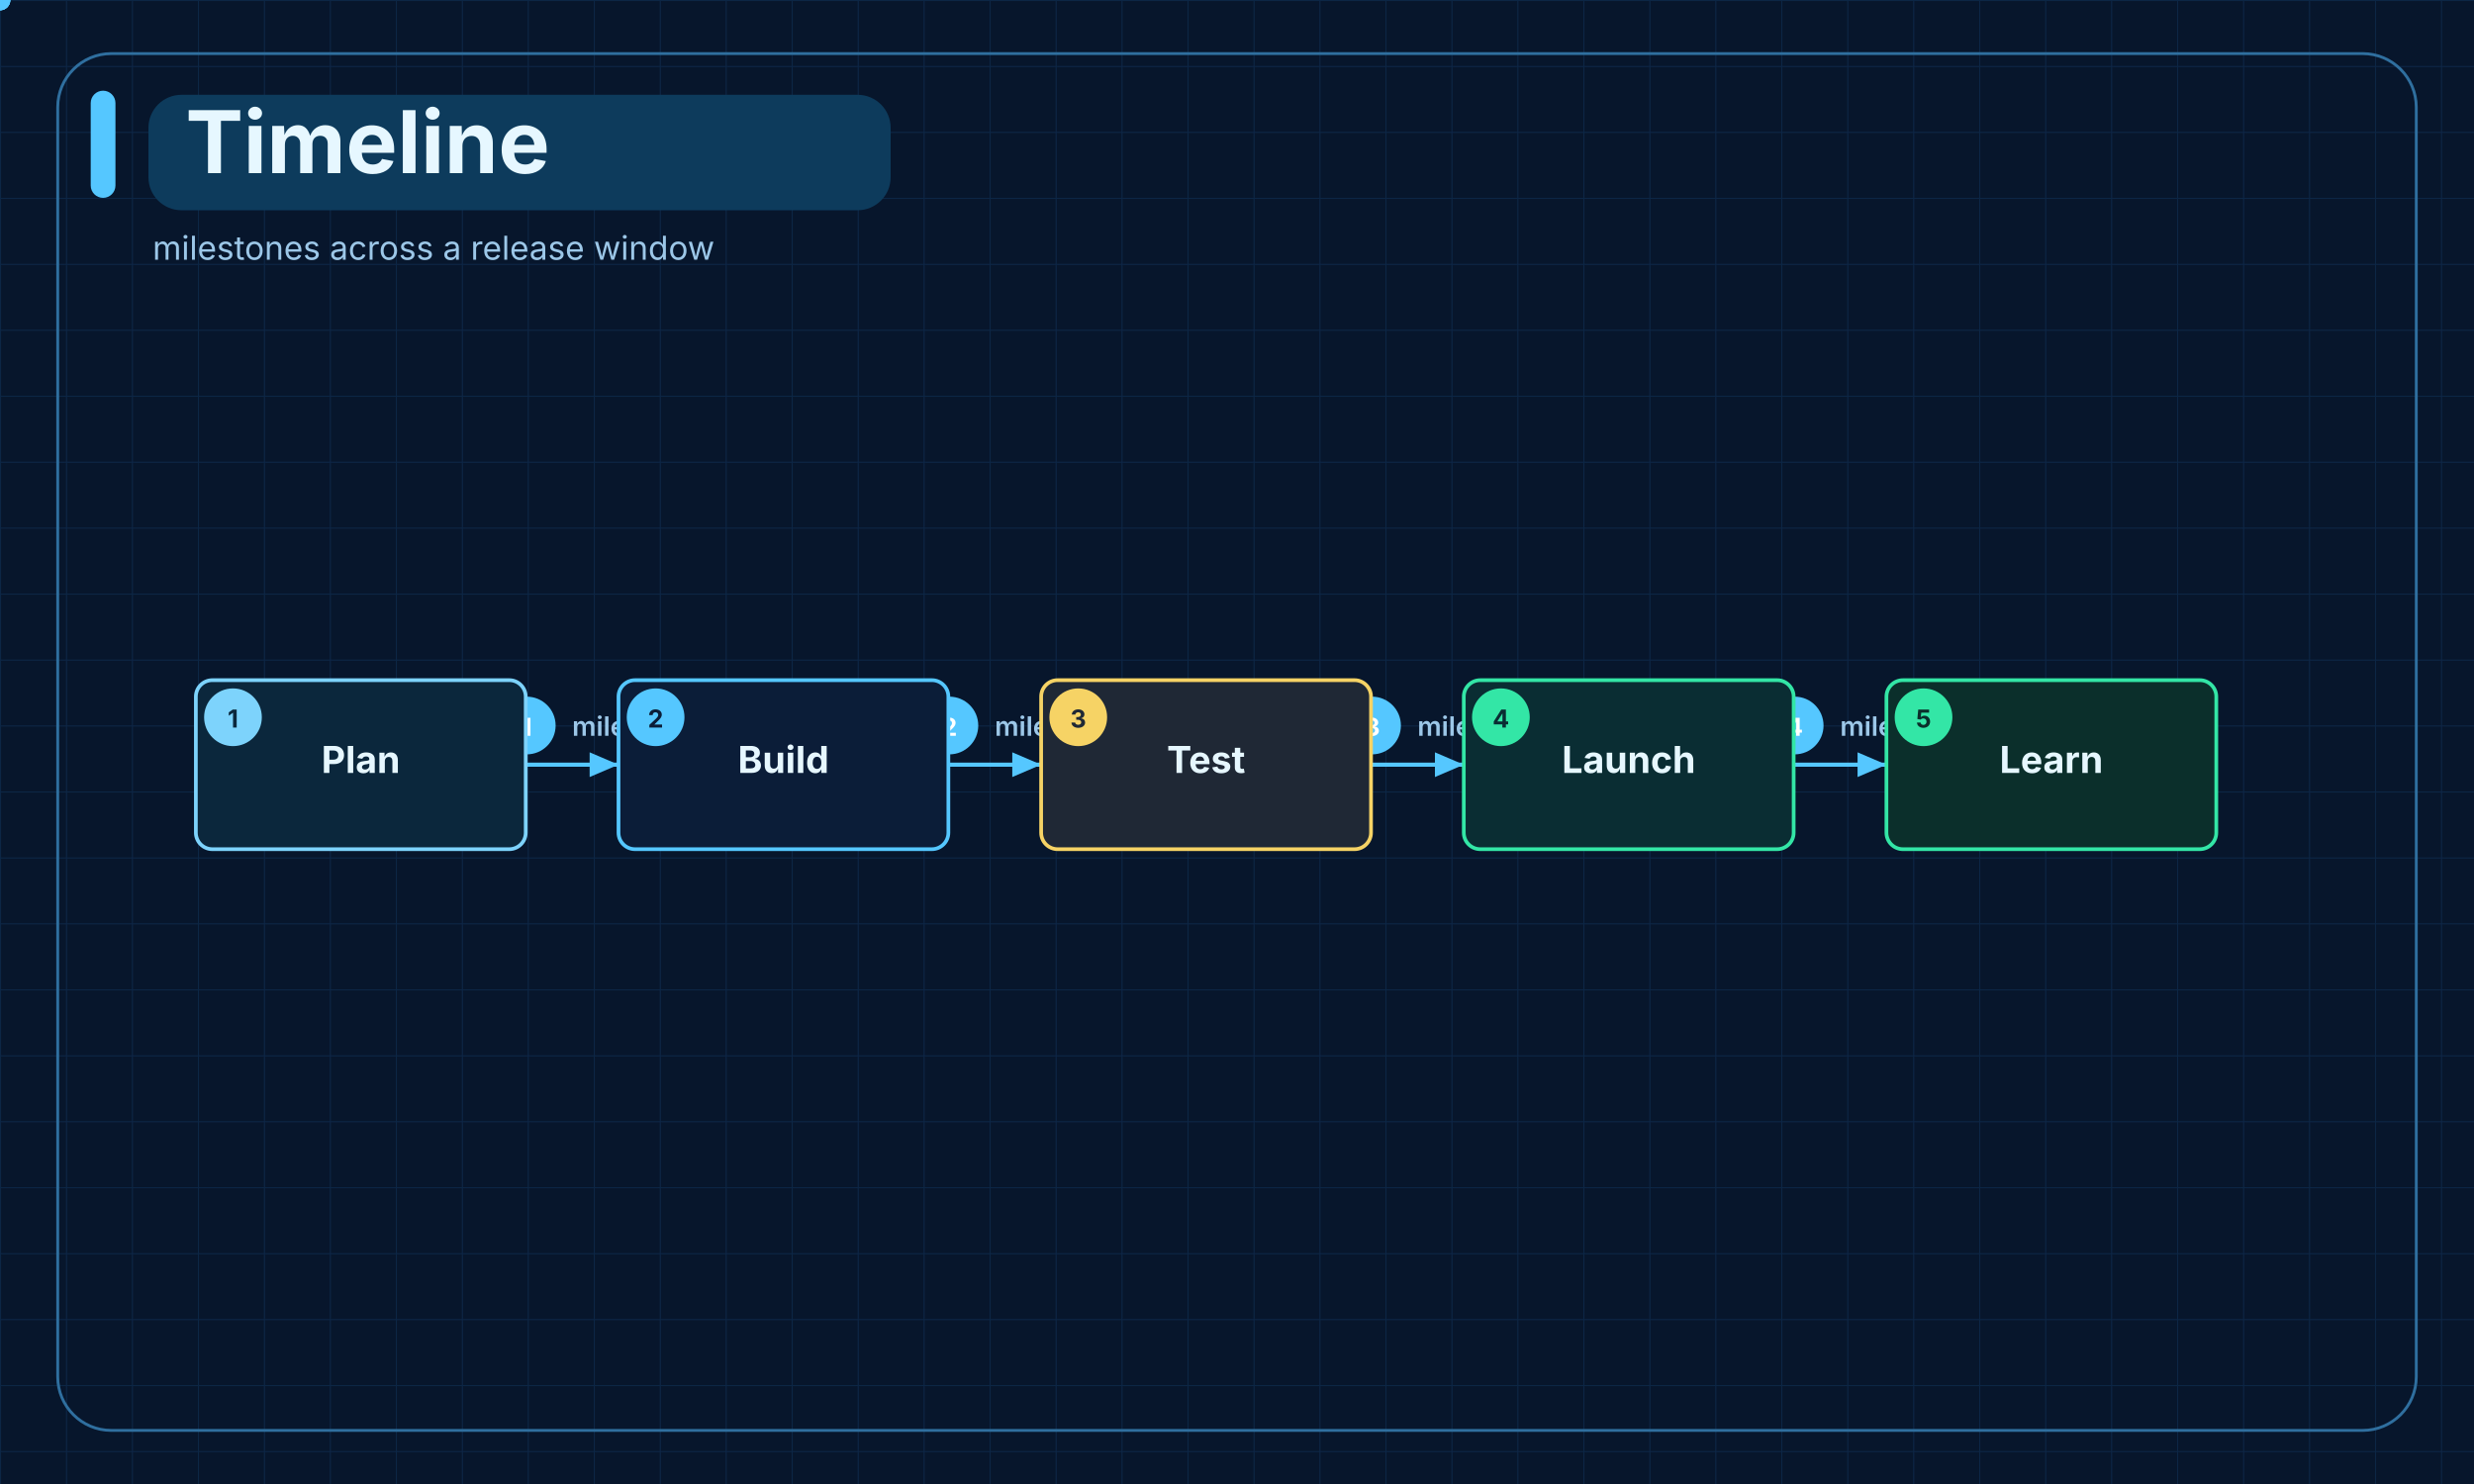
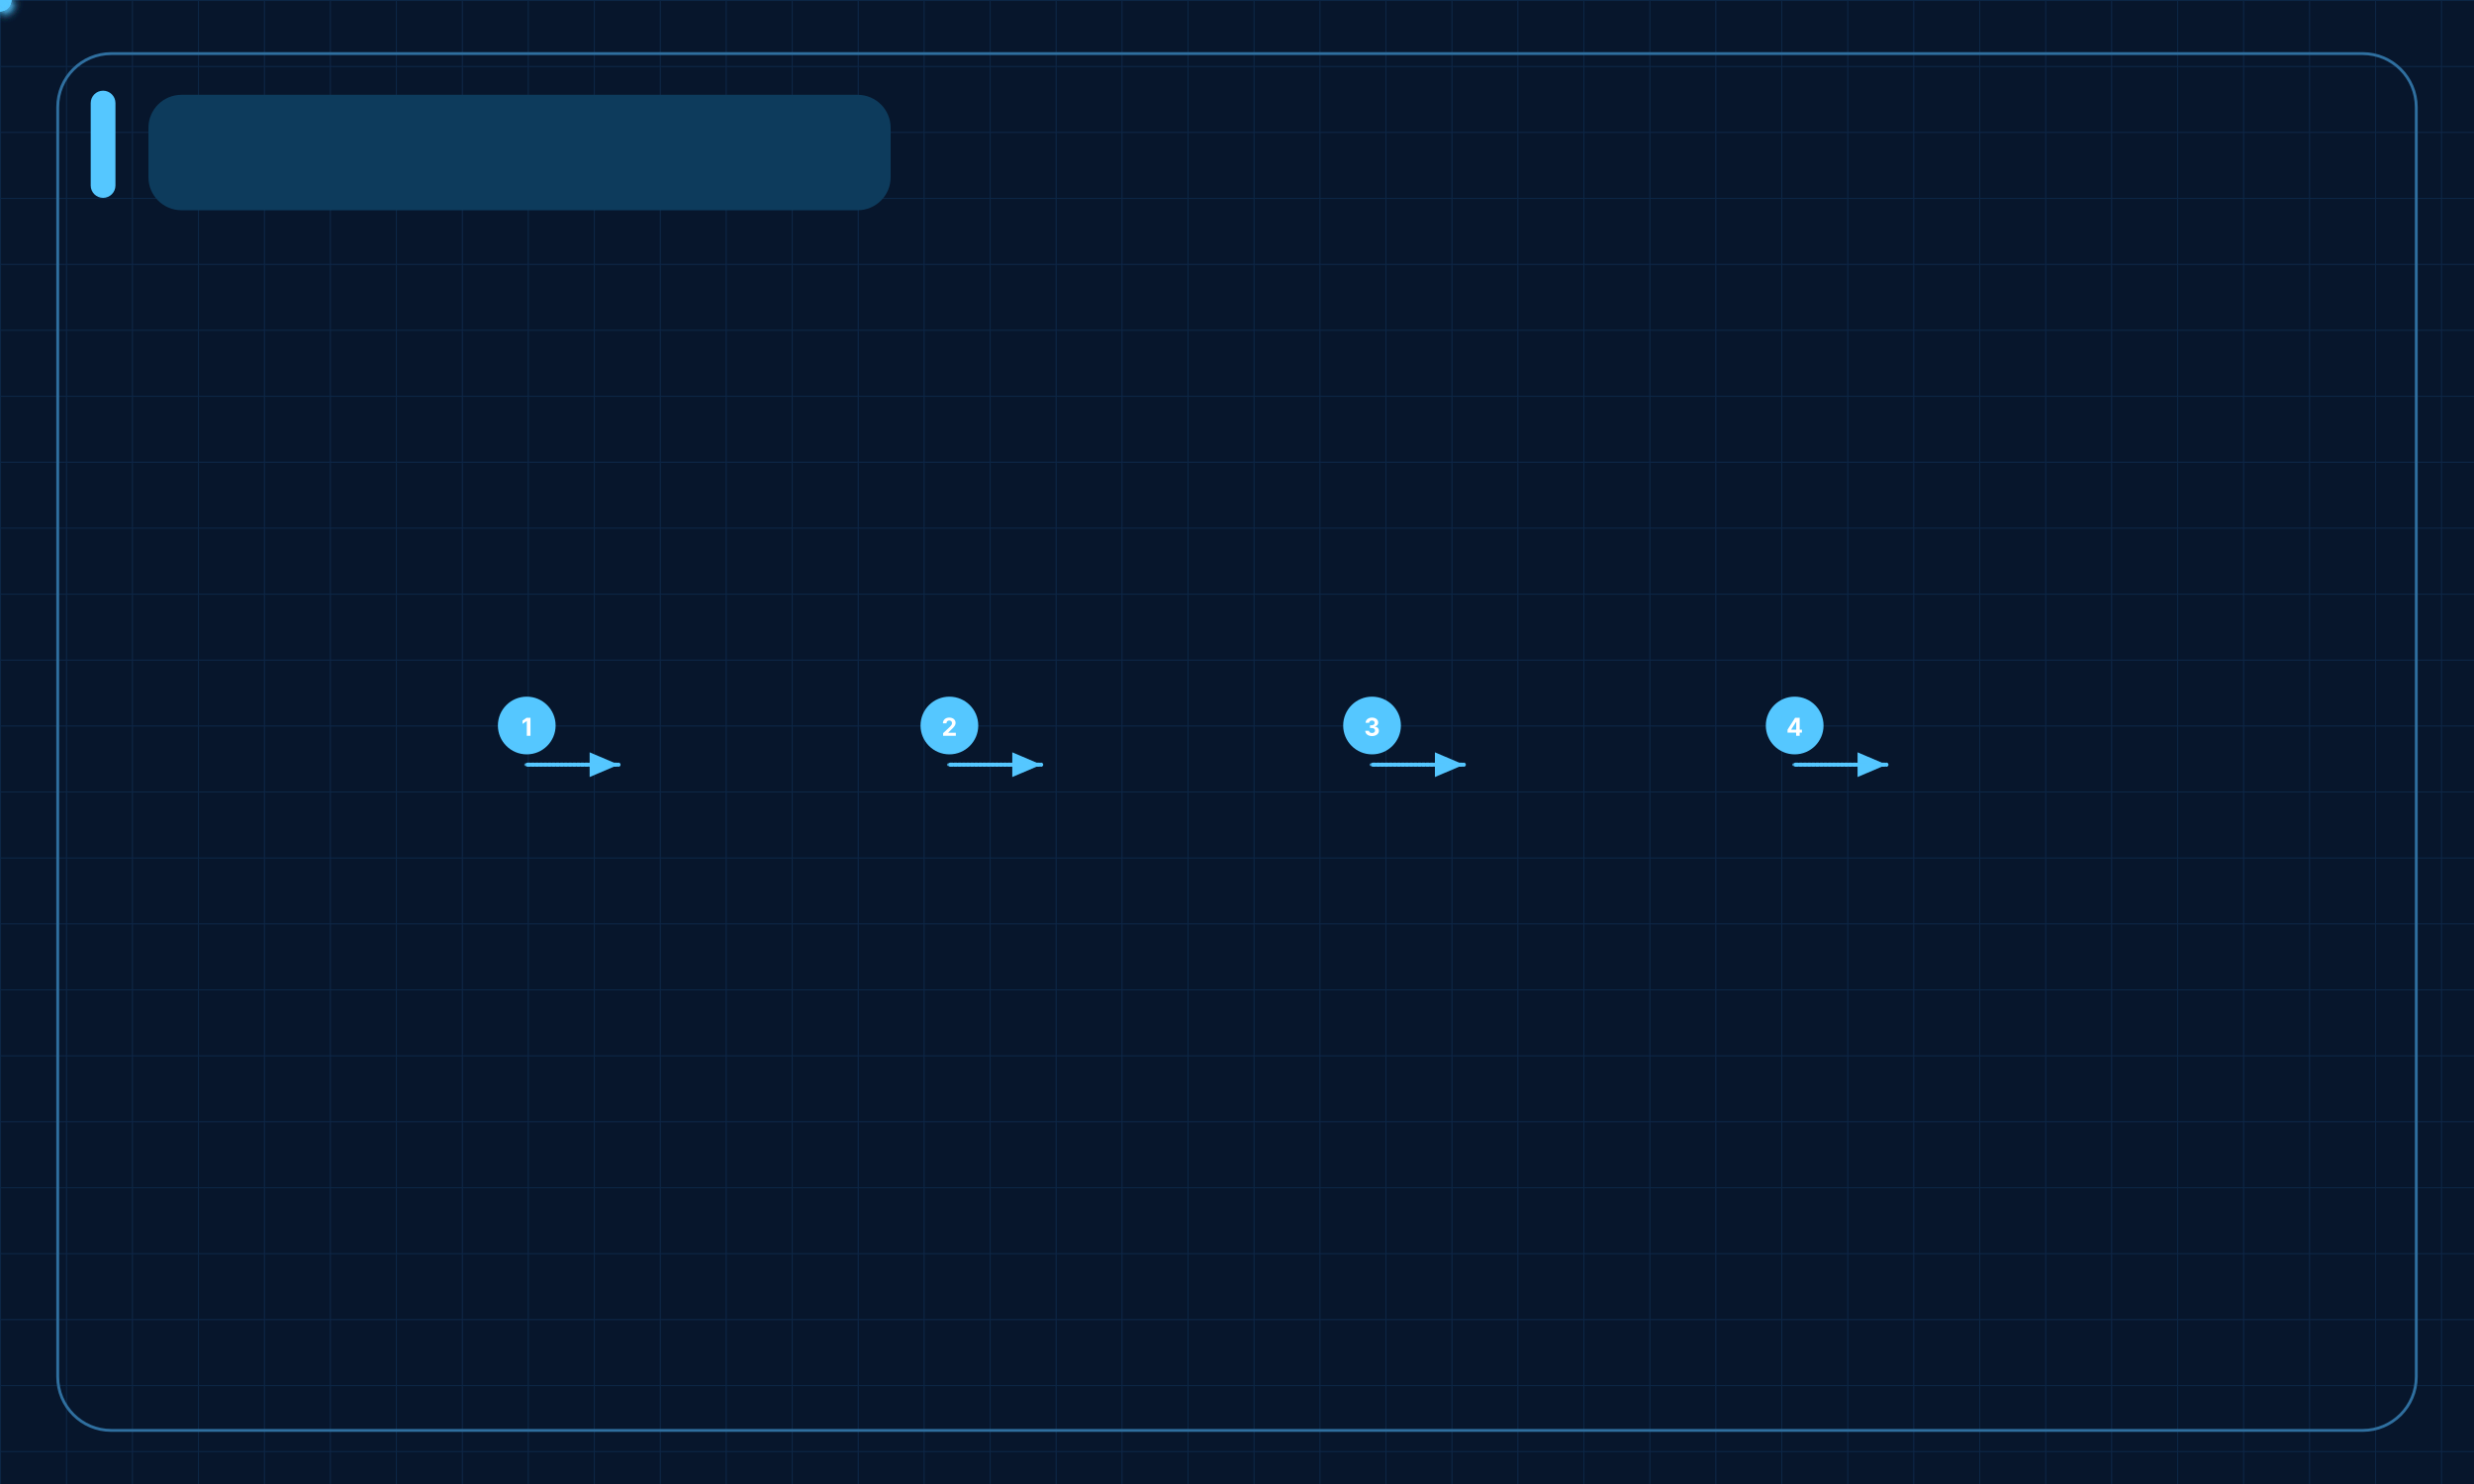
<svg xmlns="http://www.w3.org/2000/svg" width="1200" height="720" viewBox="0 0 1200 720" role="img" aria-labelledby="diagram-title diagram-desc">
  <style>
  .title { font: 700 42px ui-sans-serif, system-ui, -apple-system, BlinkMacSystemFont, "Segoe UI", sans-serif; letter-spacing: 0; }
  .subtitle { font: 400 16px ui-sans-serif, system-ui, -apple-system, BlinkMacSystemFont, "Segoe UI", sans-serif; }
  .node-title { font: 700 18px ui-sans-serif, system-ui, -apple-system, BlinkMacSystemFont, "Segoe UI", sans-serif; }
  .node-caption { font: 400 13px ui-sans-serif, system-ui, -apple-system, BlinkMacSystemFont, "Segoe UI", sans-serif; opacity: 0.84; }
  .group-label { font: 700 14px ui-sans-serif, system-ui, -apple-system, BlinkMacSystemFont, "Segoe UI", sans-serif; text-transform: uppercase; letter-spacing: 0.08em; }
  .edge-label { font: 600 13px ui-sans-serif, system-ui, -apple-system, BlinkMacSystemFont, "Segoe UI", sans-serif; }
  .step-label { font: 700 12px ui-sans-serif, system-ui, -apple-system, BlinkMacSystemFont, "Segoe UI", sans-serif; }
+   .edge-flow { stroke-linecap: round; }
+   .edge-draw, .edge-base { stroke-linecap: round; stroke-linejoin: round; }
+   .edge-particle { filter: url(#particle-glow); }
+   .node-glow, .node-burst { pointer-events: none; }
+   #title-accent { transform-origin: 50px 70px; animation: titlePulse 4.8s ease-in-out infinite; }
+   #title-highlight { transform-origin: 252px 74px; animation: titleSlide 5.6s ease-in-out infinite; }
+   @keyframes titlePulse { 0%, 100% { opacity: 0.76; } 50% { opacity: 1; } }
+   @keyframes titleSlide { 0%, 100% { transform: translateX(0); opacity: 0.9; } 50% { transform: translateX(8px); opacity: 1; } }
+   @media (prefers-reduced-motion: reduce) {
+     #title-accent, #title-highlight { animation: none; }
+   }
</style>
  <rect width="100%" height="100%" fill="#07162c" />
  <defs>
+     <filter id="soft-glow" x="-40%" y="-40%" width="180%" height="180%">
+       <feGaussianBlur stdDeviation="5" result="blur" />
+       <feMerge>
+         <feMergeNode in="blur" />
+         <feMergeNode in="SourceGraphic" />
+       </feMerge>
+     </filter>
+     <filter id="particle-glow" x="-80%" y="-80%" width="260%" height="260%">
+       <feGaussianBlur stdDeviation="2.6" result="blur" />
+       <feMerge>
+         <feMergeNode in="blur" />
+         <feMergeNode in="SourceGraphic" />
+       </feMerge>
+     </filter>
    <pattern id="grid" width="32" height="32" patternUnits="userSpaceOnUse">
      <path d="M 32 0 L 0 0 0 32" fill="none" stroke="#12345c" stroke-width="1" />
    </pattern>
  </defs>
  <rect width="100%" height="100%" fill="url(#grid)" opacity="0.52" />
-   <rect x="28" y="26" width="1144" height="668" rx="26" fill="none" stroke="#2f6f9f" stroke-width="1.4" />
-   <rect x="44" y="44" width="12" height="52" rx="6" fill="#55c7ff" />
-   <rect x="72" y="46" width="360" height="56" rx="16" fill="#0d3b5c" />
-   <text id="main-title" x="90" y="84" class="title" fill="#e6f7ff">Timeline</text>
-   <text x="74" y="126" class="subtitle" fill="#9cc7e8">milestones across a release window</text>
+   <rect x="28" y="26" width="1144" height="668" rx="26" fill="none" stroke="#2f6f9f" stroke-width="1.4" opacity="1.00" />
+   <rect id="title-accent" x="44" y="44" width="12" height="52" rx="6" fill="#55c7ff" />
+   <rect id="title-highlight" x="72" y="46" width="360" height="56" rx="16" fill="#0d3b5c" />
+   <text id="main-title" x="90" y="84" class="title" fill="#e6f7ff" opacity="0">
+     <animate attributeName="opacity" values="0;1" dur="0.65s" begin="0.08s" fill="freeze" />
+   Timeline
+ </text>
+   <text x="74" y="126" class="subtitle" fill="#9cc7e8" opacity="0">
+     <animate attributeName="opacity" values="0;1" dur="0.65s" begin="0.28s" fill="freeze" />
+   milestones across a release window
+ </text>
  <defs>
    <marker id="arrow-1" markerWidth="10" markerHeight="10" refX="7" refY="3" orient="auto" markerUnits="strokeWidth">
      <path d="M 0 0 L 7 3 L 0 6 z" fill="#55c7ff" />
    </marker>
  </defs>
  <g class="edge" data-role="process">
-     <path d="M 255.0 371.0 L 300.0 371.0" fill="none" stroke="#55c7ff" stroke-width="2.0" marker-end="url(#arrow-1)" />
-     <circle r="5" fill="#55c7ff">
-       <animateMotion dur="4.6s" repeatCount="indefinite" path="M 255.0 371.0 L 300.0 371.0" begin="0.35s" />
+     <path class="edge-base" d="M 255.0 371.0 L 300.0 371.0" fill="none" stroke="#55c7ff" stroke-width="1.3" opacity="0.24" marker-end="url(#arrow-1)" />
+     <path class="edge-draw" d="M 255.0 371.0 L 300.0 371.0" fill="none" stroke="#55c7ff" stroke-width="2.0" pathLength="1" stroke-dasharray="1" stroke-dashoffset="1" marker-end="url(#arrow-1)">
+       <animate attributeName="stroke-dashoffset" values="1;0" dur="0.9s" begin="0.16s" fill="freeze" />
+     </path>
+     <path class="edge-flow" d="M 255.0 371.0 L 300.0 371.0" fill="none" stroke="#55c7ff" stroke-width="1.4" stroke-dasharray="9 18" opacity="0.55">
+       <animate attributeName="stroke-dashoffset" values="0;-54" dur="3.31s" begin="0.36s" repeatCount="indefinite" />
+     </path>
+     <circle class="edge-particle" r="5.5" fill="#55c7ff" opacity="0.92">
+       <animateMotion dur="4.6s" repeatCount="indefinite" path="M 255.0 371.0 L 300.0 371.0" begin="0.32s" />
+       <animate attributeName="opacity" values="0;0.92;0" dur="4.6s" begin="0.32s" repeatCount="indefinite" />
+     </circle>
+     <circle class="edge-particle" r="3.5" fill="#55c7ff" opacity="0.74">
+       <animateMotion dur="4.6s" repeatCount="indefinite" path="M 255.0 371.0 L 300.0 371.0" begin="1.85s" />
+       <animate attributeName="opacity" values="0;0.74;0" dur="4.6s" begin="1.85s" repeatCount="indefinite" />
+     </circle>
+     <circle class="edge-particle" r="2.4" fill="#55c7ff" opacity="0.56">
+       <animateMotion dur="4.6s" repeatCount="indefinite" path="M 255.0 371.0 L 300.0 371.0" begin="3.39s" />
+       <animate attributeName="opacity" values="0;0.56;0" dur="4.6s" begin="3.39s" repeatCount="indefinite" />
    </circle>
    <circle cx="255.5" cy="352.0" r="14" fill="#55c7ff" />
    <text x="255.5" y="357.0" class="step-label" fill="#ffffff" text-anchor="middle">1</text>
-     <text x="277.5" y="357.0" class="edge-label" fill="#9cc7e8">milestone</text>
+     <text x="277.5" y="357.0" class="edge-label" fill="#9cc7e8" opacity="0">
+       <animate attributeName="opacity" values="0;1" dur="0.45s" begin="0.71s" fill="freeze" />
+     milestone
+   </text>
  </g>
  <defs>
    <marker id="arrow-2" markerWidth="10" markerHeight="10" refX="7" refY="3" orient="auto" markerUnits="strokeWidth">
      <path d="M 0 0 L 7 3 L 0 6 z" fill="#55c7ff" />
    </marker>
  </defs>
  <g class="edge" data-role="process">
-     <path d="M 460.0 371.0 L 505.0 371.0" fill="none" stroke="#55c7ff" stroke-width="2.0" marker-end="url(#arrow-2)" />
-     <circle r="5" fill="#55c7ff">
-       <animateMotion dur="4.6s" repeatCount="indefinite" path="M 460.0 371.0 L 505.0 371.0" begin="0.70s" />
+     <path class="edge-base" d="M 460.0 371.0 L 505.0 371.0" fill="none" stroke="#55c7ff" stroke-width="1.3" opacity="0.24" marker-end="url(#arrow-2)" />
+     <path class="edge-draw" d="M 460.0 371.0 L 505.0 371.0" fill="none" stroke="#55c7ff" stroke-width="2.0" pathLength="1" stroke-dasharray="1" stroke-dashoffset="1" marker-end="url(#arrow-2)">
+       <animate attributeName="stroke-dashoffset" values="1;0" dur="0.9s" begin="0.32s" fill="freeze" />
+     </path>
+     <path class="edge-flow" d="M 460.0 371.0 L 505.0 371.0" fill="none" stroke="#55c7ff" stroke-width="1.4" stroke-dasharray="9 18" opacity="0.55">
+       <animate attributeName="stroke-dashoffset" values="0;-54" dur="3.31s" begin="0.52s" repeatCount="indefinite" />
+     </path>
+     <circle class="edge-particle" r="5.5" fill="#55c7ff" opacity="0.92">
+       <animateMotion dur="4.6s" repeatCount="indefinite" path="M 460.0 371.0 L 505.0 371.0" begin="0.64s" />
+       <animate attributeName="opacity" values="0;0.92;0" dur="4.6s" begin="0.64s" repeatCount="indefinite" />
+     </circle>
+     <circle class="edge-particle" r="3.5" fill="#55c7ff" opacity="0.74">
+       <animateMotion dur="4.6s" repeatCount="indefinite" path="M 460.0 371.0 L 505.0 371.0" begin="2.17s" />
+       <animate attributeName="opacity" values="0;0.74;0" dur="4.6s" begin="2.17s" repeatCount="indefinite" />
+     </circle>
+     <circle class="edge-particle" r="2.4" fill="#55c7ff" opacity="0.56">
+       <animateMotion dur="4.6s" repeatCount="indefinite" path="M 460.0 371.0 L 505.0 371.0" begin="3.71s" />
+       <animate attributeName="opacity" values="0;0.56;0" dur="4.6s" begin="3.71s" repeatCount="indefinite" />
    </circle>
    <circle cx="460.5" cy="352.0" r="14" fill="#55c7ff" />
    <text x="460.5" y="357.0" class="step-label" fill="#ffffff" text-anchor="middle">2</text>
-     <text x="482.5" y="357.0" class="edge-label" fill="#9cc7e8">milestone</text>
+     <text x="482.5" y="357.0" class="edge-label" fill="#9cc7e8" opacity="0">
+       <animate attributeName="opacity" values="0;1" dur="0.45s" begin="0.87s" fill="freeze" />
+     milestone
+   </text>
  </g>
  <defs>
    <marker id="arrow-3" markerWidth="10" markerHeight="10" refX="7" refY="3" orient="auto" markerUnits="strokeWidth">
      <path d="M 0 0 L 7 3 L 0 6 z" fill="#55c7ff" />
    </marker>
  </defs>
  <g class="edge" data-role="process">
-     <path d="M 665.0 371.0 L 710.0 371.0" fill="none" stroke="#55c7ff" stroke-width="2.0" marker-end="url(#arrow-3)" />
-     <circle r="5" fill="#55c7ff">
-       <animateMotion dur="4.6s" repeatCount="indefinite" path="M 665.0 371.0 L 710.0 371.0" begin="1.05s" />
+     <path class="edge-base" d="M 665.0 371.0 L 710.0 371.0" fill="none" stroke="#55c7ff" stroke-width="1.3" opacity="0.24" marker-end="url(#arrow-3)" />
+     <path class="edge-draw" d="M 665.0 371.0 L 710.0 371.0" fill="none" stroke="#55c7ff" stroke-width="2.0" pathLength="1" stroke-dasharray="1" stroke-dashoffset="1" marker-end="url(#arrow-3)">
+       <animate attributeName="stroke-dashoffset" values="1;0" dur="0.9s" begin="0.48s" fill="freeze" />
+     </path>
+     <path class="edge-flow" d="M 665.0 371.0 L 710.0 371.0" fill="none" stroke="#55c7ff" stroke-width="1.4" stroke-dasharray="9 18" opacity="0.55">
+       <animate attributeName="stroke-dashoffset" values="0;-54" dur="3.31s" begin="0.68s" repeatCount="indefinite" />
+     </path>
+     <circle class="edge-particle" r="5.5" fill="#55c7ff" opacity="0.92">
+       <animateMotion dur="4.6s" repeatCount="indefinite" path="M 665.0 371.0 L 710.0 371.0" begin="0.96s" />
+       <animate attributeName="opacity" values="0;0.92;0" dur="4.6s" begin="0.96s" repeatCount="indefinite" />
+     </circle>
+     <circle class="edge-particle" r="3.5" fill="#55c7ff" opacity="0.74">
+       <animateMotion dur="4.6s" repeatCount="indefinite" path="M 665.0 371.0 L 710.0 371.0" begin="2.49s" />
+       <animate attributeName="opacity" values="0;0.74;0" dur="4.6s" begin="2.49s" repeatCount="indefinite" />
+     </circle>
+     <circle class="edge-particle" r="2.4" fill="#55c7ff" opacity="0.56">
+       <animateMotion dur="4.6s" repeatCount="indefinite" path="M 665.0 371.0 L 710.0 371.0" begin="4.03s" />
+       <animate attributeName="opacity" values="0;0.56;0" dur="4.6s" begin="4.03s" repeatCount="indefinite" />
    </circle>
    <circle cx="665.5" cy="352.0" r="14" fill="#55c7ff" />
    <text x="665.5" y="357.0" class="step-label" fill="#ffffff" text-anchor="middle">3</text>
-     <text x="687.5" y="357.0" class="edge-label" fill="#9cc7e8">milestone</text>
+     <text x="687.5" y="357.0" class="edge-label" fill="#9cc7e8" opacity="0">
+       <animate attributeName="opacity" values="0;1" dur="0.45s" begin="1.03s" fill="freeze" />
+     milestone
+   </text>
  </g>
  <defs>
    <marker id="arrow-4" markerWidth="10" markerHeight="10" refX="7" refY="3" orient="auto" markerUnits="strokeWidth">
      <path d="M 0 0 L 7 3 L 0 6 z" fill="#55c7ff" />
    </marker>
  </defs>
  <g class="edge" data-role="process">
-     <path d="M 870.0 371.0 L 915.0 371.0" fill="none" stroke="#55c7ff" stroke-width="2.0" marker-end="url(#arrow-4)" />
-     <circle r="5" fill="#55c7ff">
-       <animateMotion dur="4.6s" repeatCount="indefinite" path="M 870.0 371.0 L 915.0 371.0" begin="1.40s" />
+     <path class="edge-base" d="M 870.0 371.0 L 915.0 371.0" fill="none" stroke="#55c7ff" stroke-width="1.3" opacity="0.24" marker-end="url(#arrow-4)" />
+     <path class="edge-draw" d="M 870.0 371.0 L 915.0 371.0" fill="none" stroke="#55c7ff" stroke-width="2.0" pathLength="1" stroke-dasharray="1" stroke-dashoffset="1" marker-end="url(#arrow-4)">
+       <animate attributeName="stroke-dashoffset" values="1;0" dur="0.9s" begin="0.64s" fill="freeze" />
+     </path>
+     <path class="edge-flow" d="M 870.0 371.0 L 915.0 371.0" fill="none" stroke="#55c7ff" stroke-width="1.4" stroke-dasharray="9 18" opacity="0.55">
+       <animate attributeName="stroke-dashoffset" values="0;-54" dur="3.31s" begin="0.84s" repeatCount="indefinite" />
+     </path>
+     <circle class="edge-particle" r="5.5" fill="#55c7ff" opacity="0.92">
+       <animateMotion dur="4.6s" repeatCount="indefinite" path="M 870.0 371.0 L 915.0 371.0" begin="1.28s" />
+       <animate attributeName="opacity" values="0;0.92;0" dur="4.6s" begin="1.28s" repeatCount="indefinite" />
+     </circle>
+     <circle class="edge-particle" r="3.5" fill="#55c7ff" opacity="0.74">
+       <animateMotion dur="4.6s" repeatCount="indefinite" path="M 870.0 371.0 L 915.0 371.0" begin="2.81s" />
+       <animate attributeName="opacity" values="0;0.74;0" dur="4.6s" begin="2.81s" repeatCount="indefinite" />
+     </circle>
+     <circle class="edge-particle" r="2.4" fill="#55c7ff" opacity="0.56">
+       <animateMotion dur="4.6s" repeatCount="indefinite" path="M 870.0 371.0 L 915.0 371.0" begin="4.35s" />
+       <animate attributeName="opacity" values="0;0.56;0" dur="4.6s" begin="4.35s" repeatCount="indefinite" />
    </circle>
    <circle cx="870.5" cy="352.0" r="14" fill="#55c7ff" />
    <text x="870.5" y="357.0" class="step-label" fill="#ffffff" text-anchor="middle">4</text>
-     <text x="892.5" y="357.0" class="edge-label" fill="#9cc7e8">milestone</text>
-   </g>
-   <g id="node-plan" class="node" data-role="source">
+     <text x="892.5" y="357.0" class="edge-label" fill="#9cc7e8" opacity="0">
+       <animate attributeName="opacity" values="0;1" dur="0.45s" begin="1.19s" fill="freeze" />
+     milestone
+   </text>
+   </g>
+   <g id="node-plan" class="node motion-node" data-role="source" opacity="0">
+     <animate attributeName="opacity" values="0;1" dur="0.55s" begin="0.12s" fill="freeze" />
+     <animateTransform attributeName="transform" type="translate" values="0 0;0 -3;0 0;0 2;0 0" dur="5.85s" begin="0.82s" repeatCount="indefinite" additive="sum" />
+     <rect class="node-glow" x="91.0" y="326.0" width="168.0" height="90.0" rx="12.0" fill="none" stroke="#7dd3fc" stroke-width="1.2" opacity="0.12" filter="url(#soft-glow)">
+       <animate attributeName="opacity" values="0.08;0.24;0.08" dur="4.25s" begin="0.32s" repeatCount="indefinite" />
+       <animate attributeName="stroke-width" values="1.0;2.4;1.0" dur="4.25s" begin="0.32s" repeatCount="indefinite" />
+     </rect>
    <rect x="95.0" y="330.0" width="160.0" height="82.0" rx="8.0" fill="#0b273c" stroke="#7dd3fc" stroke-width="1.8" />
    <circle cx="113.0" cy="348.0" r="14" fill="#7dd3fc" />
    <text x="113.0" y="353.0" class="step-label" fill="#0b273c" text-anchor="middle">1</text>
    <text x="175.0" y="357.0" text-anchor="middle" fill="#e6f7ff">
      <tspan x="175.0" dy="18" class="node-title">Plan</tspan>
    </text>
-     <animate attributeName="opacity" values="0.92;1;0.92" dur="3.8s" repeatCount="indefinite" />
-   </g>
-   <g id="node-build" class="node" data-role="process">
+   </g>
+   <g id="node-build" class="node motion-node" data-role="process" opacity="0">
+     <animate attributeName="opacity" values="0;1" dur="0.55s" begin="0.24s" fill="freeze" />
+     <animateTransform attributeName="transform" type="translate" values="0 0;0 -3;0 0;0 2;0 0" dur="6.30s" begin="0.94s" repeatCount="indefinite" additive="sum" />
+     <rect class="node-glow" x="296.0" y="326.0" width="168.0" height="90.0" rx="12.0" fill="none" stroke="#55c7ff" stroke-width="1.2" opacity="0.12" filter="url(#soft-glow)">
+       <animate attributeName="opacity" values="0.08;0.24;0.08" dur="4.60s" begin="0.44s" repeatCount="indefinite" />
+       <animate attributeName="stroke-width" values="1.0;2.4;1.0" dur="4.60s" begin="0.44s" repeatCount="indefinite" />
+     </rect>
    <rect x="300.0" y="330.0" width="160.0" height="82.0" rx="8.0" fill="#0b1d38" stroke="#55c7ff" stroke-width="1.8" />
    <circle cx="318.0" cy="348.0" r="14" fill="#55c7ff" />
    <text x="318.0" y="353.0" class="step-label" fill="#0b1d38" text-anchor="middle">2</text>
    <text x="380.0" y="357.0" text-anchor="middle" fill="#e6f7ff">
      <tspan x="380.0" dy="18" class="node-title">Build</tspan>
    </text>
-     <animate attributeName="opacity" values="0.92;1;0.92" dur="3.8s" repeatCount="indefinite" />
-   </g>
-   <g id="node-test" class="node" data-role="tool">
+   </g>
+   <g id="node-test" class="node motion-node" data-role="tool" opacity="0">
+     <animate attributeName="opacity" values="0;1" dur="0.55s" begin="0.36s" fill="freeze" />
+     <animateTransform attributeName="transform" type="translate" values="0 0;0 -3;0 0;0 2;0 0" dur="5.40s" begin="1.06s" repeatCount="indefinite" additive="sum" />
+     <rect class="node-glow" x="501.0" y="326.0" width="168.0" height="90.0" rx="12.0" fill="none" stroke="#f6d365" stroke-width="1.2" opacity="0.12" filter="url(#soft-glow)">
+       <animate attributeName="opacity" values="0.08;0.24;0.08" dur="4.95s" begin="0.56s" repeatCount="indefinite" />
+       <animate attributeName="stroke-width" values="1.0;2.4;1.0" dur="4.95s" begin="0.56s" repeatCount="indefinite" />
+     </rect>
    <rect x="505.0" y="330.0" width="160.0" height="82.0" rx="8.0" fill="#1f2835" stroke="#f6d365" stroke-width="1.8" />
    <circle cx="523.0" cy="348.0" r="14" fill="#f6d365" />
    <text x="523.0" y="353.0" class="step-label" fill="#1f2835" text-anchor="middle">3</text>
    <text x="585.0" y="357.0" text-anchor="middle" fill="#e6f7ff">
      <tspan x="585.0" dy="18" class="node-title">Test</tspan>
    </text>
-     <animate attributeName="opacity" values="0.92;1;0.92" dur="3.8s" repeatCount="indefinite" />
-   </g>
-   <g id="node-launch" class="node" data-role="output">
+   </g>
+   <g id="node-launch" class="node motion-node" data-role="output" opacity="0">
+     <animate attributeName="opacity" values="0;1" dur="0.55s" begin="0.48s" fill="freeze" />
+     <animateTransform attributeName="transform" type="translate" values="0 0;0 -3;0 0;0 2;0 0" dur="5.85s" begin="1.18s" repeatCount="indefinite" additive="sum" />
+     <circle class="node-burst" cx="790.0" cy="371.0" r="80.0" fill="none" stroke="#33e6a6" stroke-width="1.6" opacity="0">
+       <animate attributeName="r" values="80.0;115.2" dur="3.4s" begin="1.37s" repeatCount="indefinite" />
+       <animate attributeName="opacity" values="0;0.28;0" dur="3.4s" begin="1.37s" repeatCount="indefinite" />
+     </circle>
+     <circle class="node-burst" cx="790.0" cy="371.0" r="80.0" fill="none" stroke="#33e6a6" stroke-width="1" opacity="0">
+       <animate attributeName="r" values="80.0;137.6" dur="4.6s" begin="2.27s" repeatCount="indefinite" />
+       <animate attributeName="opacity" values="0;0.18;0" dur="4.6s" begin="2.27s" repeatCount="indefinite" />
+     </circle>
+     <rect class="node-glow" x="706.0" y="326.0" width="168.0" height="90.0" rx="12.0" fill="none" stroke="#33e6a6" stroke-width="1.2" opacity="0.12" filter="url(#soft-glow)">
+       <animate attributeName="opacity" values="0.08;0.24;0.08" dur="3.90s" begin="0.68s" repeatCount="indefinite" />
+       <animate attributeName="stroke-width" values="1.0;2.4;1.0" dur="3.90s" begin="0.68s" repeatCount="indefinite" />
+     </rect>
    <rect x="710.0" y="330.0" width="160.0" height="82.0" rx="8.0" fill="#0a2d33" stroke="#33e6a6" stroke-width="1.8" />
    <circle cx="728.0" cy="348.0" r="14" fill="#33e6a6" />
    <text x="728.0" y="353.0" class="step-label" fill="#0a2d33" text-anchor="middle">4</text>
    <text x="790.0" y="357.0" text-anchor="middle" fill="#e6f7ff">
      <tspan x="790.0" dy="18" class="node-title">Launch</tspan>
    </text>
-     <animate attributeName="opacity" values="0.92;1;0.92" dur="3.8s" repeatCount="indefinite" />
-   </g>
-   <g id="node-learn" class="node" data-role="memory">
+   </g>
+   <g id="node-learn" class="node motion-node" data-role="memory" opacity="0">
+     <animate attributeName="opacity" values="0;1" dur="0.55s" begin="0.60s" fill="freeze" />
+     <animateTransform attributeName="transform" type="translate" values="0 0;0 -3;0 0;0 2;0 0" dur="6.30s" begin="1.30s" repeatCount="indefinite" additive="sum" />
+     <rect class="node-glow" x="911.0" y="326.0" width="168.0" height="90.0" rx="12.0" fill="none" stroke="#33e6a6" stroke-width="1.2" opacity="0.12" filter="url(#soft-glow)">
+       <animate attributeName="opacity" values="0.08;0.24;0.08" dur="4.25s" begin="0.80s" repeatCount="indefinite" />
+       <animate attributeName="stroke-width" values="1.0;2.4;1.0" dur="4.25s" begin="0.80s" repeatCount="indefinite" />
+     </rect>
    <rect x="915.0" y="330.0" width="160.0" height="82.0" rx="8.0" fill="#0b2f2b" stroke="#33e6a6" stroke-width="1.8" />
    <circle cx="933.0" cy="348.0" r="14" fill="#33e6a6" />
    <text x="933.0" y="353.0" class="step-label" fill="#0b2f2b" text-anchor="middle">5</text>
    <text x="995.0" y="357.0" text-anchor="middle" fill="#e6f7ff">
      <tspan x="995.0" dy="18" class="node-title">Learn</tspan>
    </text>
-     <animate attributeName="opacity" values="0.92;1;0.92" dur="3.8s" repeatCount="indefinite" />
  </g>
</svg>
